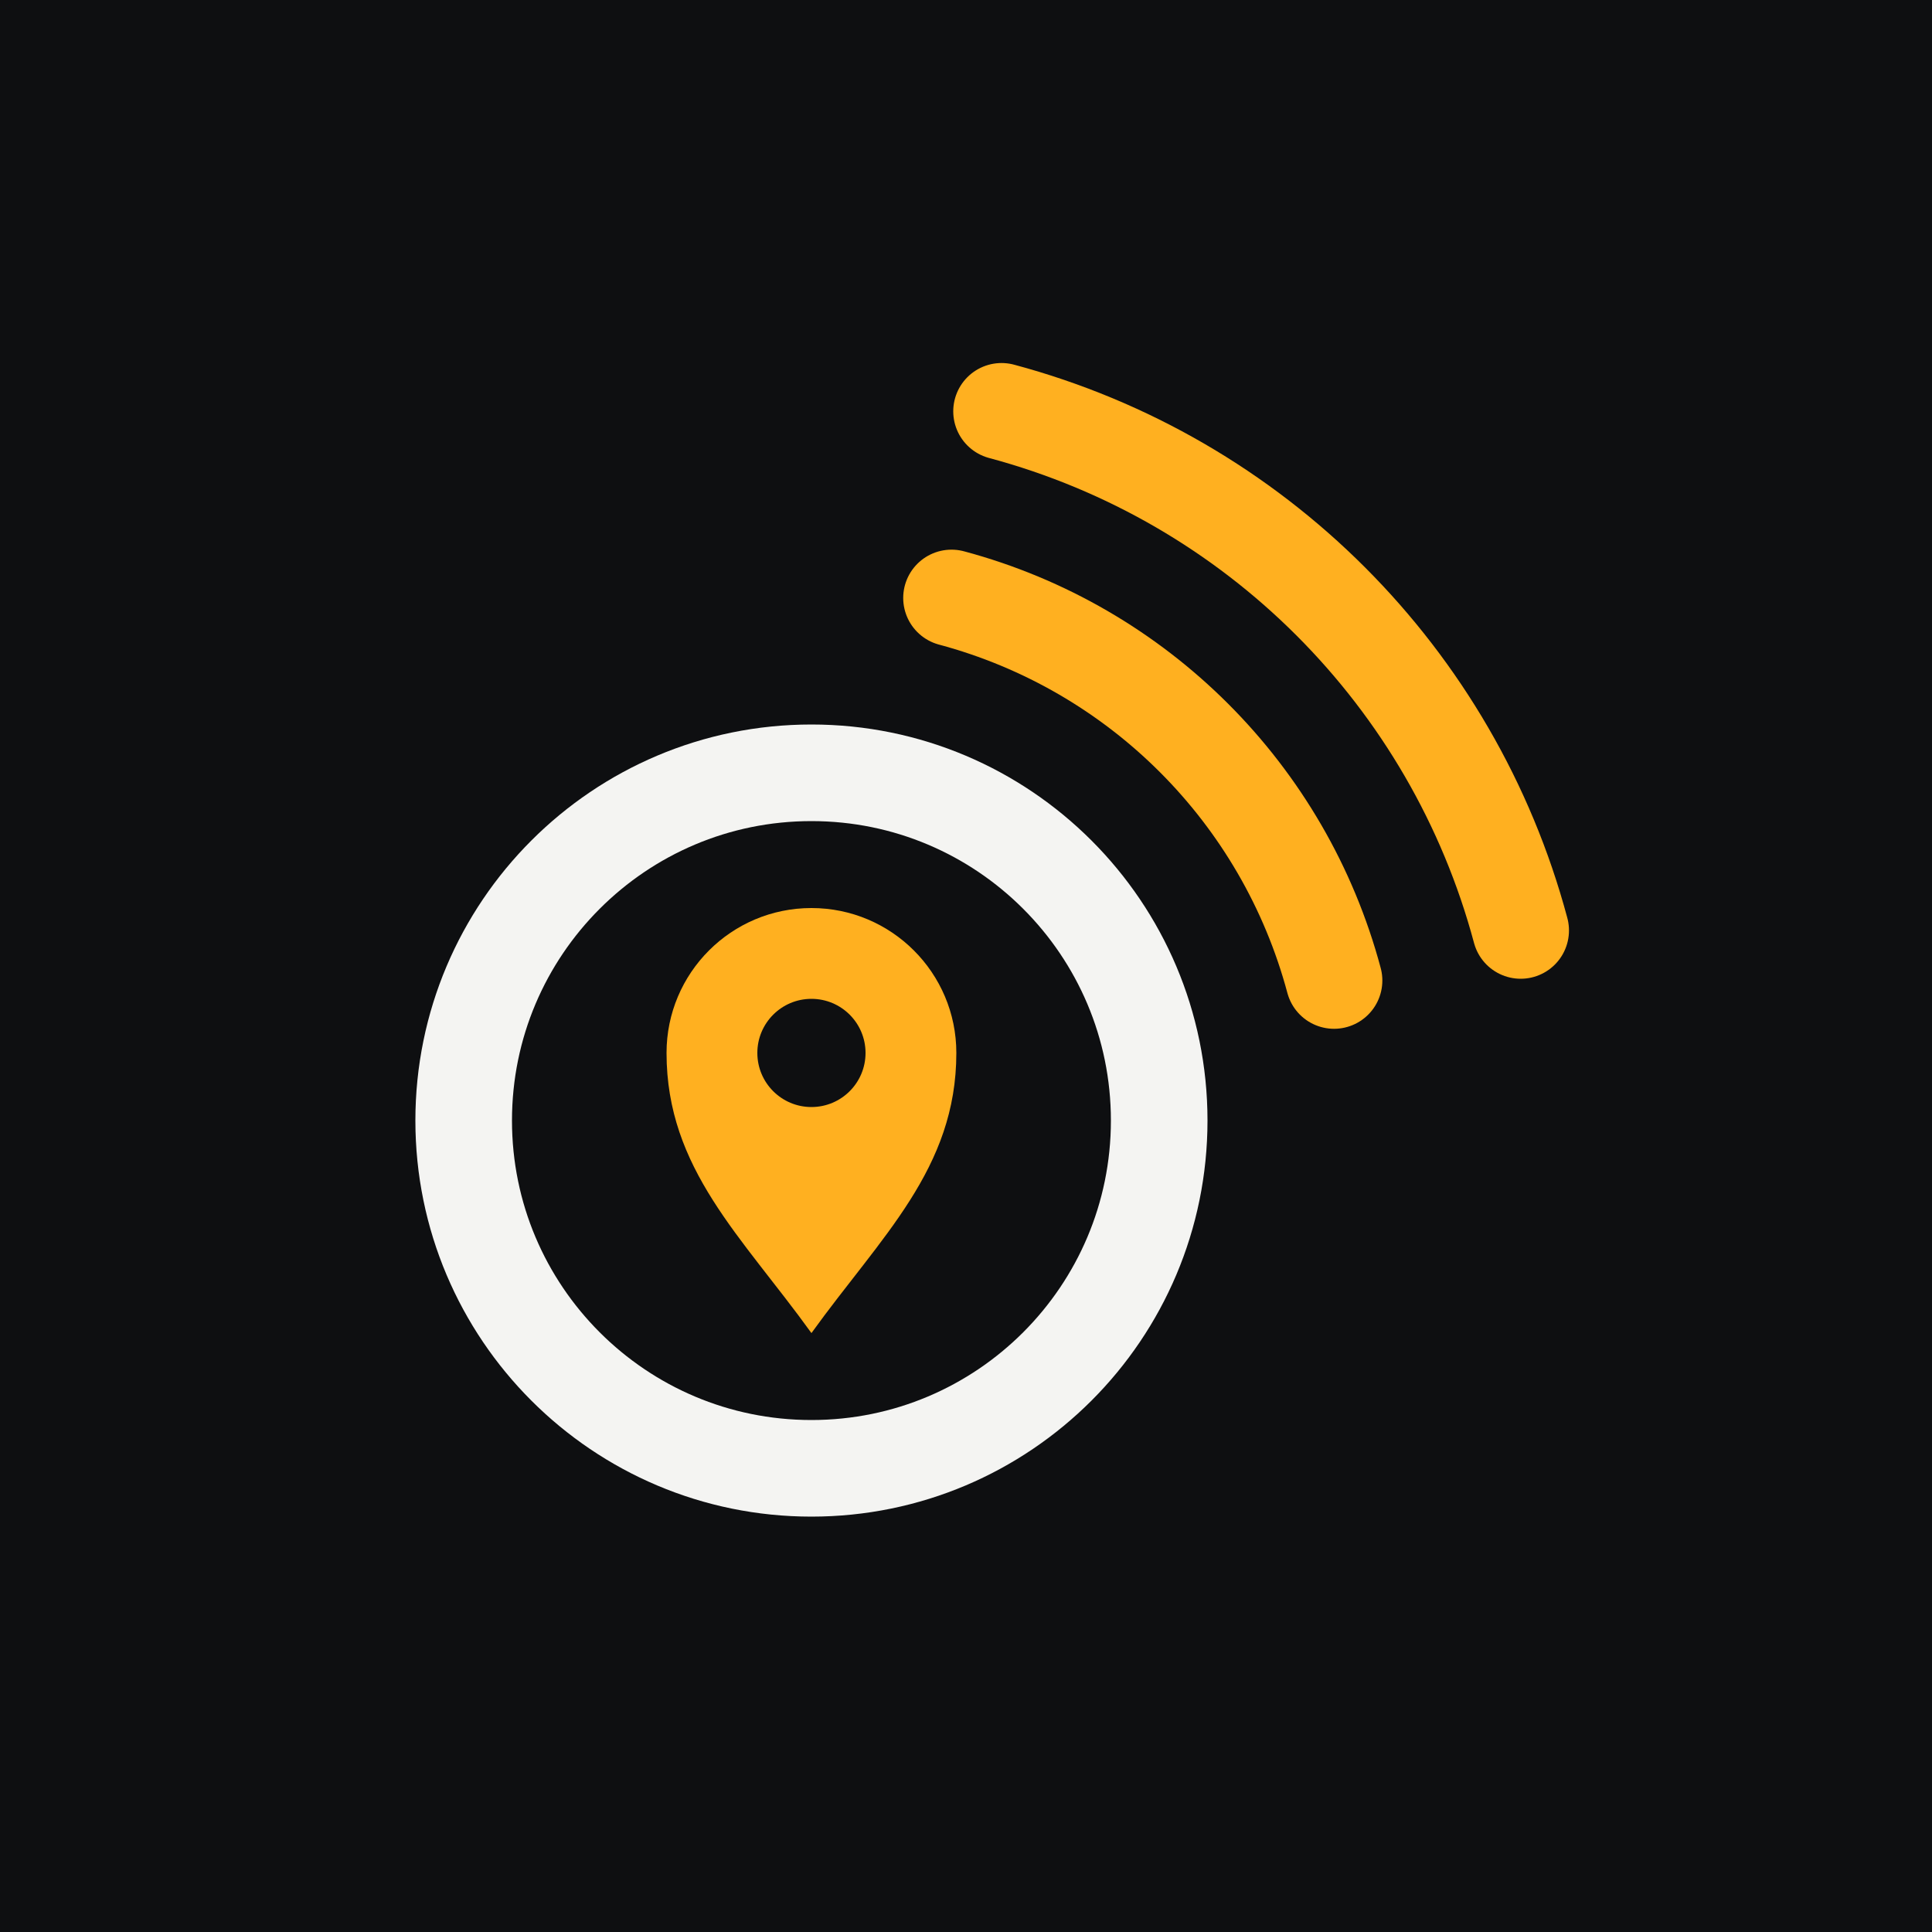
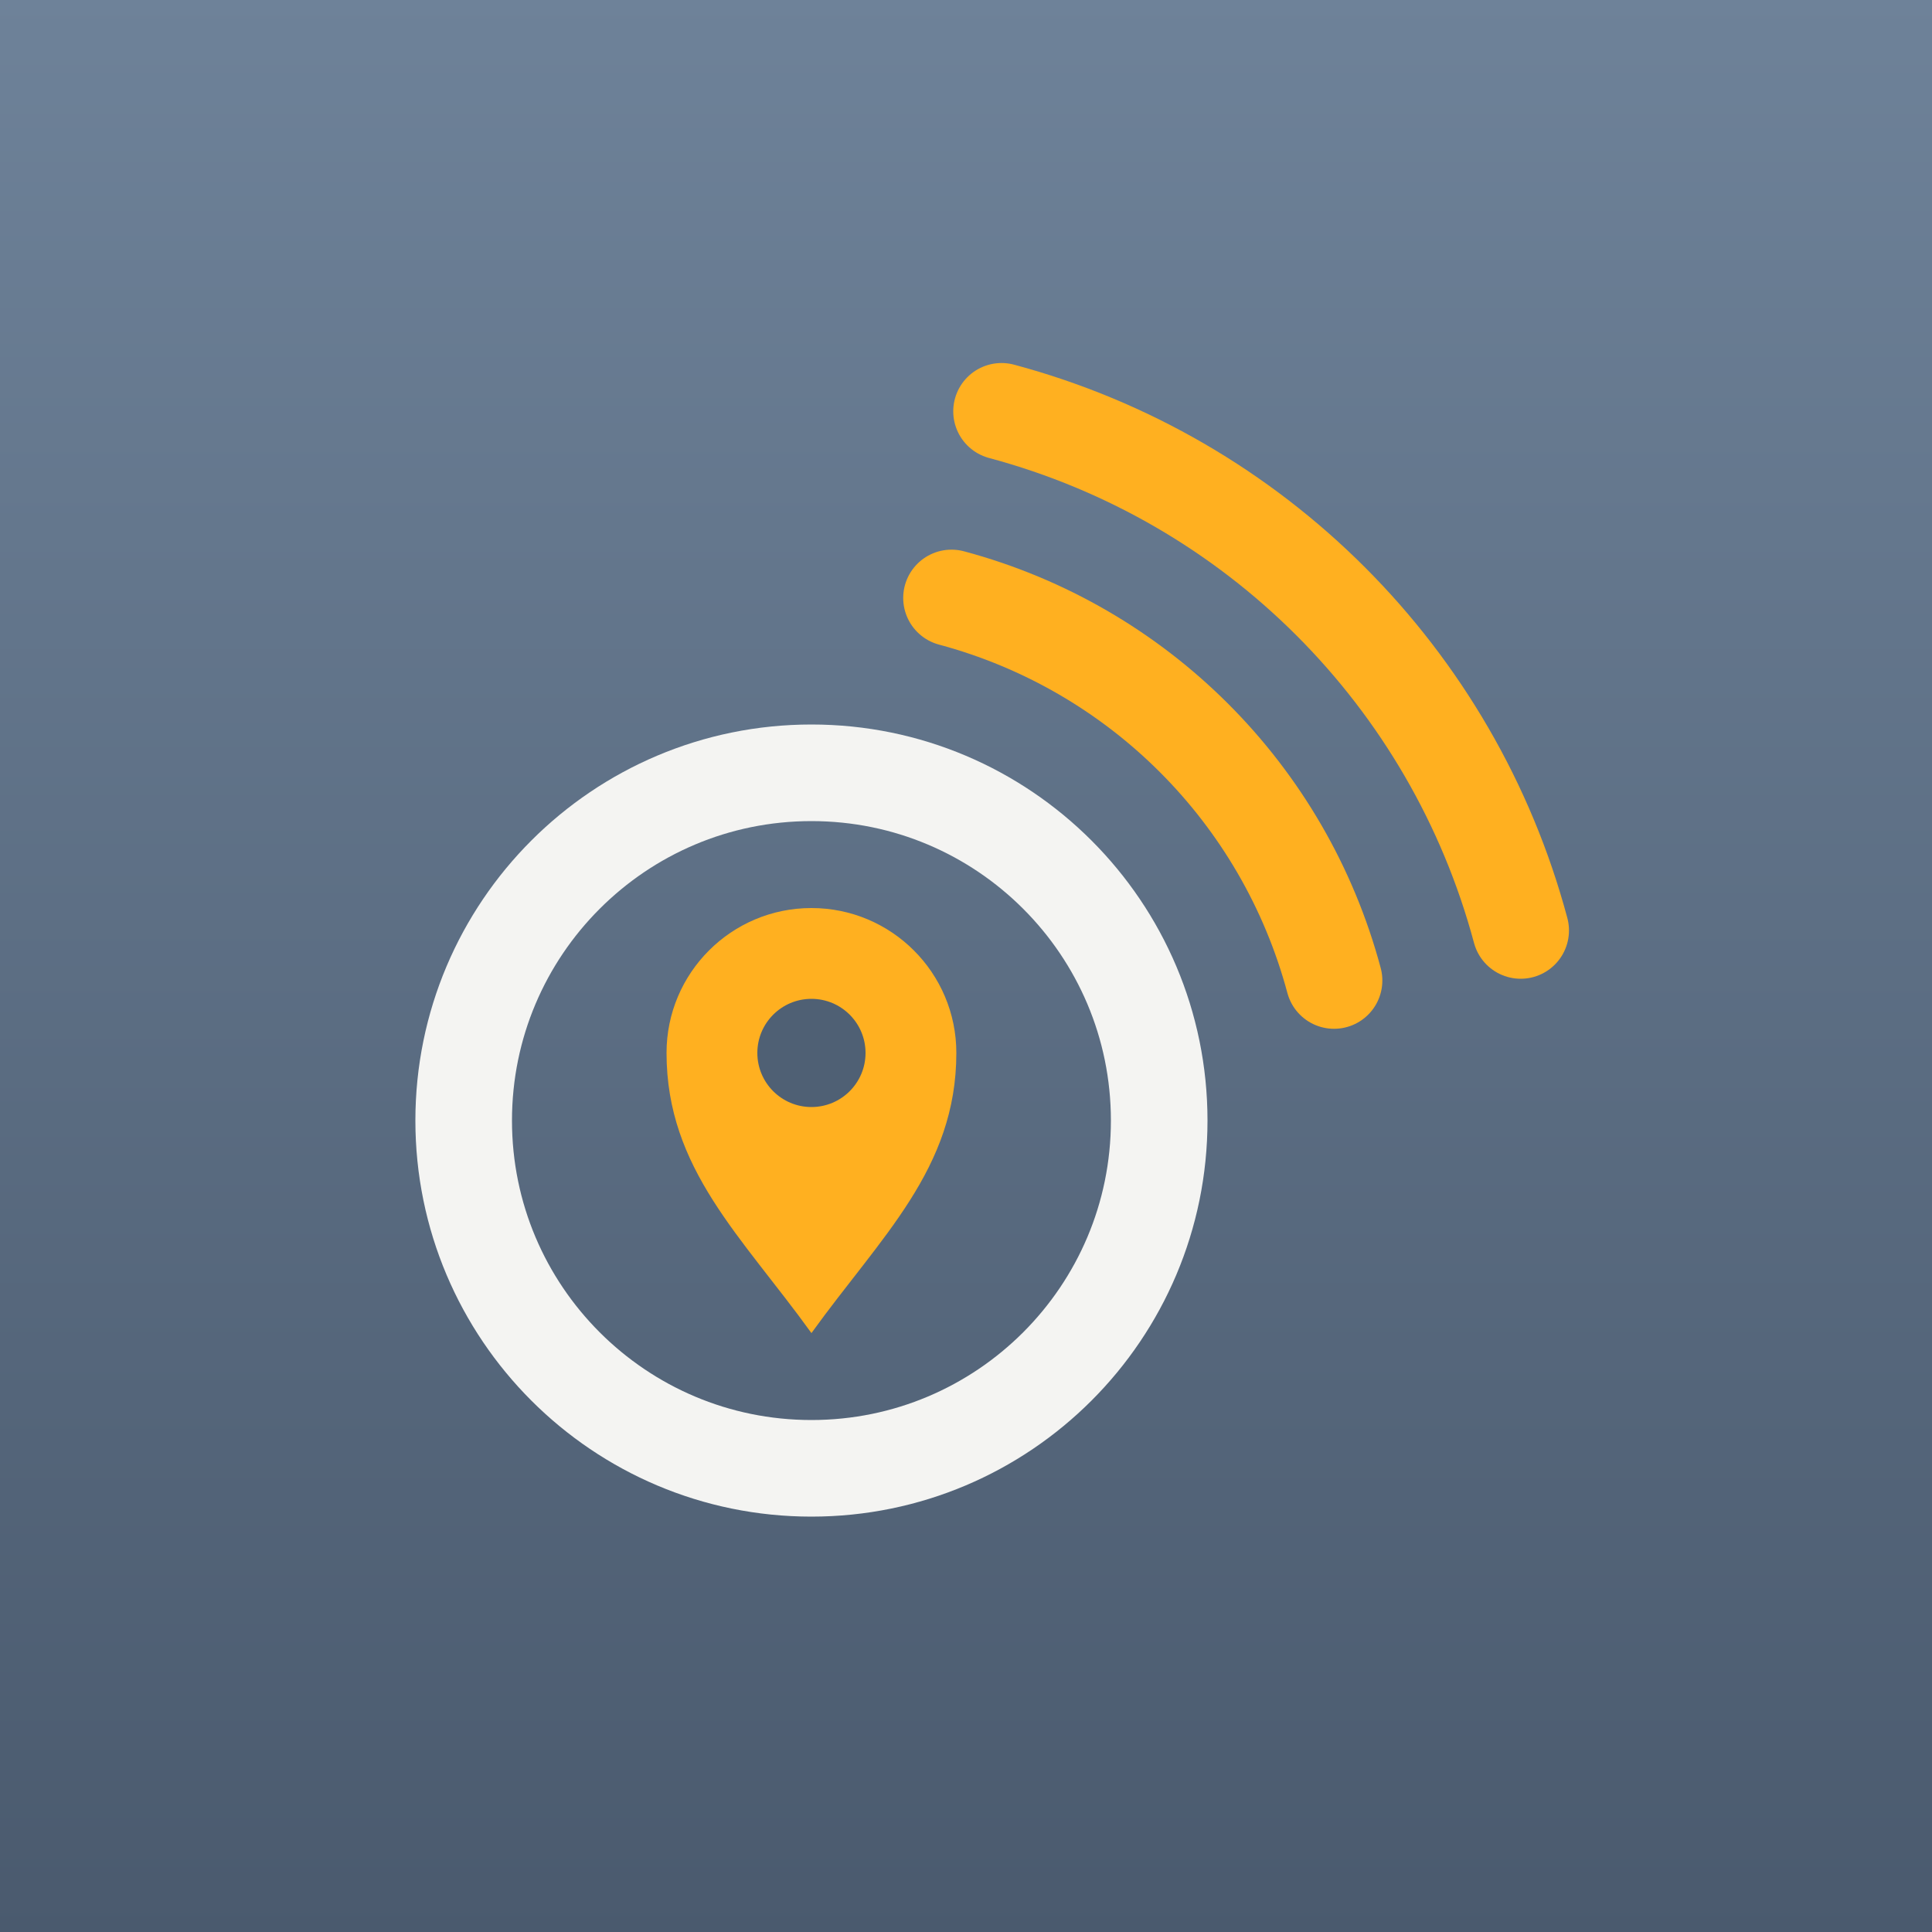
<svg xmlns="http://www.w3.org/2000/svg" viewBox="0 0 100 100" width="1024" height="1024">
-   <rect width="100" height="100" fill="#0E0F11" />
+   <defs>
+     <linearGradient id="g" x1="0" y1="0" x2="0" y2="1">
+       <stop offset="0" stop-color="#6E8299" />
+       <stop offset="1" stop-color="#4A5A6E" />
+     </linearGradient>
+   </defs>
+   <rect width="100" height="100" fill="url(#g)" />
  <circle cx="42" cy="58" r="18" fill="none" stroke="#F4F4F2" stroke-width="5" />
  <path d="M42 69 C 38.4 64, 34.5 60.5, 34.5 54.5 A 7.5 7.5 0 1 1 49.5 54.5 C 49.5 60.5, 45.6 64, 42 69 Z" fill="#FFB020" />
-   <circle cx="42" cy="54.5" r="2.8" fill="#0E0F11" />
+   <circle cx="42" cy="54.5" r="2.8" fill="#4F6074" />
  <g fill="none" stroke="#FFB020" stroke-width="5" stroke-linecap="round">
    <path d="M49.25 30.95 A 28 28 0 0 1 69.05 50.75" />
    <path d="M51.84 21.29 A 38 38 0 0 1 78.71 48.16" />
  </g>
</svg>
